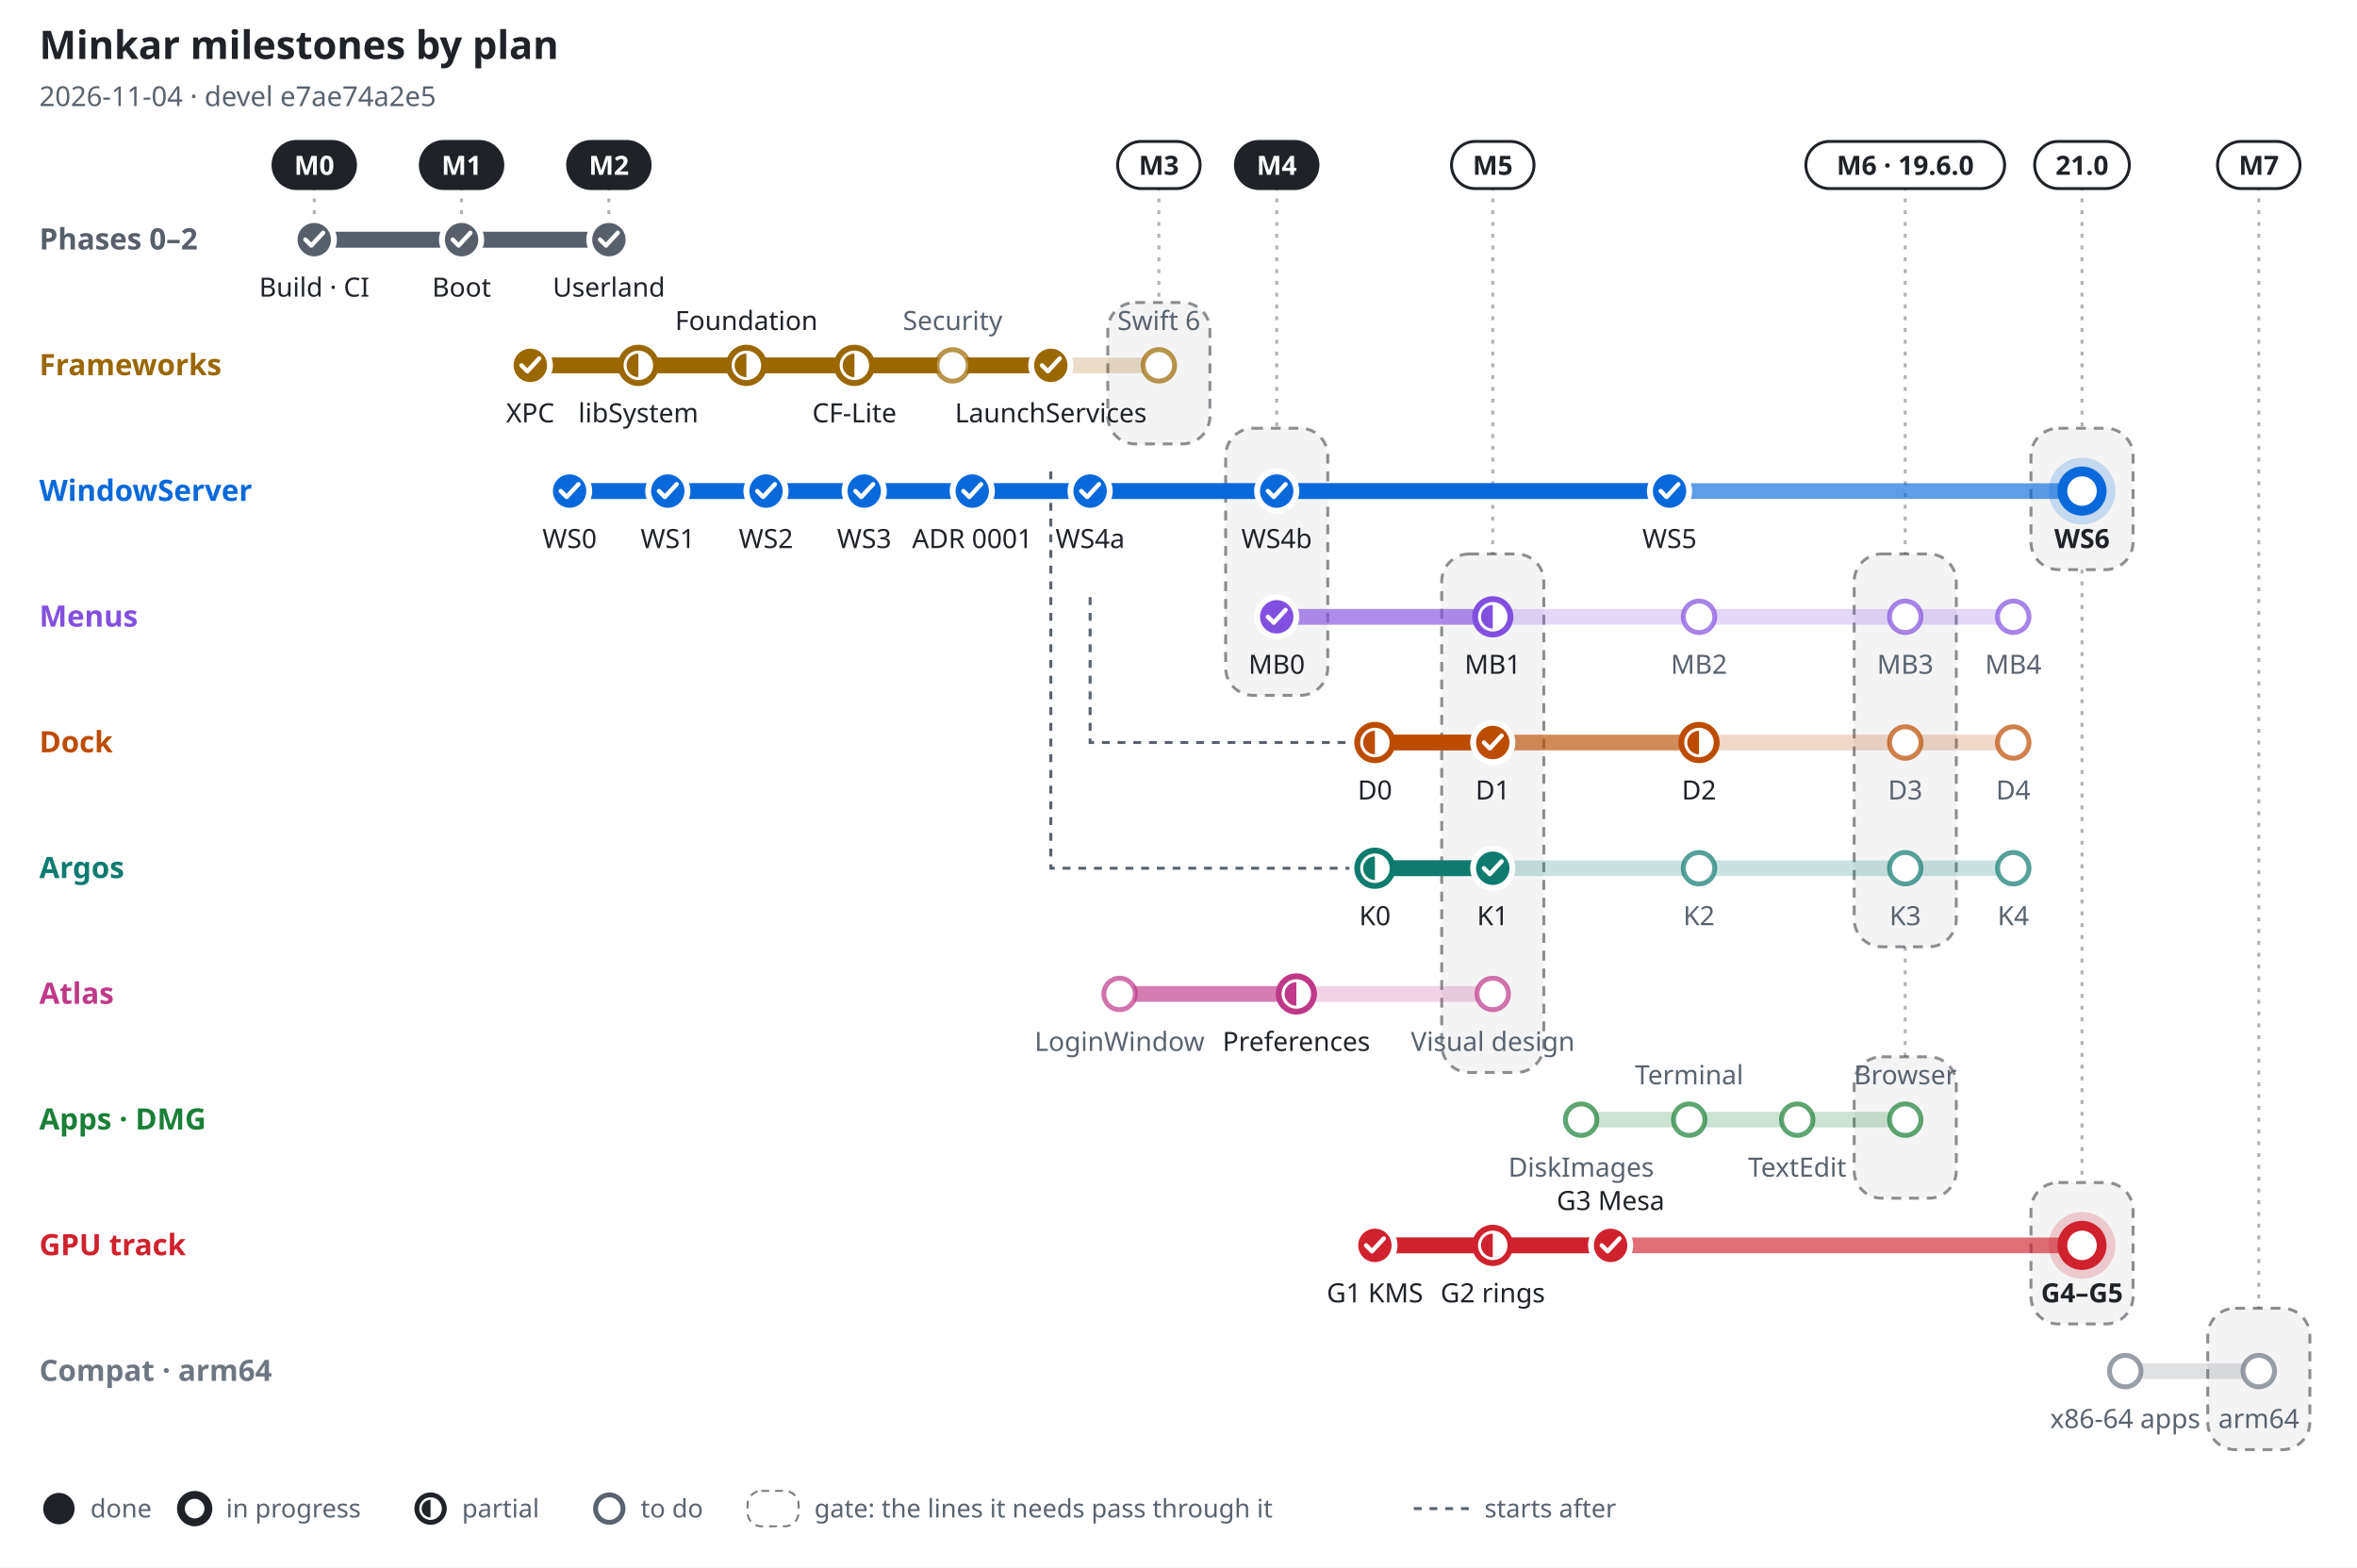
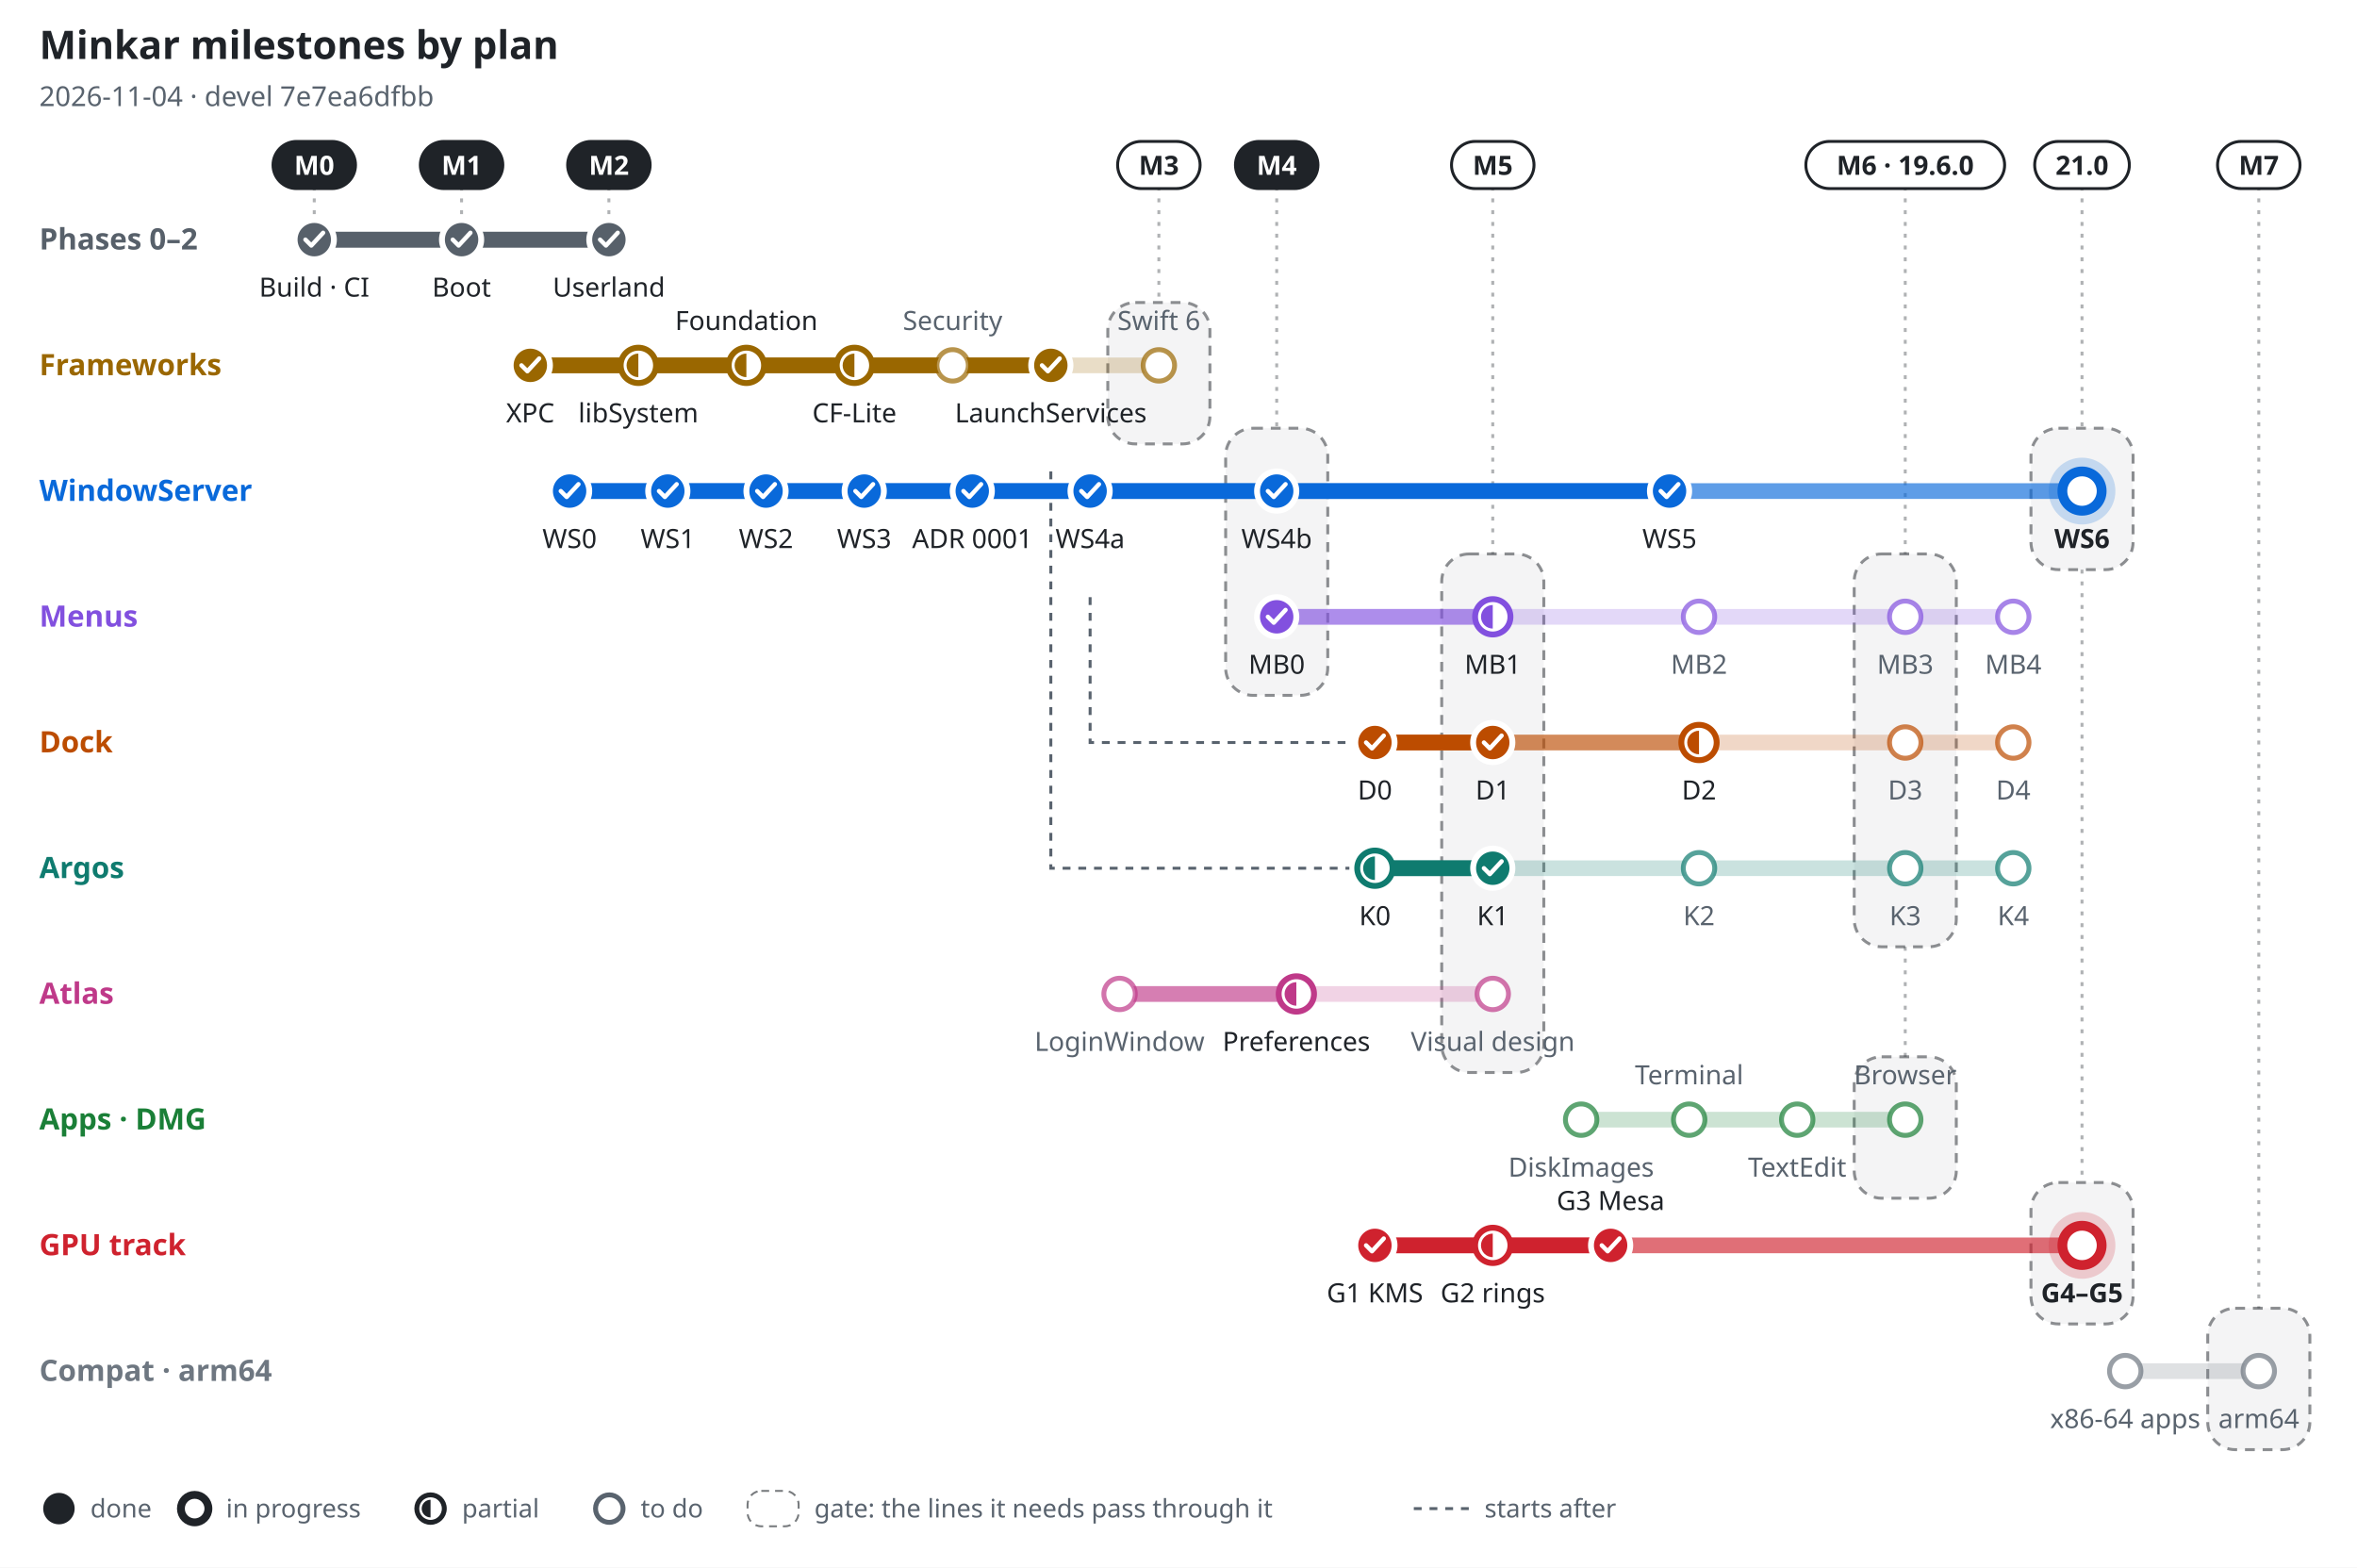
<svg xmlns="http://www.w3.org/2000/svg" width="1200" height="798" viewBox="0 0 1200 798" font-family="-apple-system, BlinkMacSystemFont, 'Segoe UI', 'Noto Sans', Helvetica, Arial, sans-serif" role="img" aria-label="Minkar milestones by plan, 2026-11-04">
  <rect width="1200" height="798" fill="#ffffff" />
  <text x="20" y="30" font-size="20" font-weight="700" fill="#1f2328" text-anchor="start">Minkar milestones by plan</text>
-   <text x="20" y="54" font-size="14" font-weight="400" fill="#59636e" text-anchor="start">2026-11-04 · devel e7ae74a2e5</text>
+   <text x="20" y="54" font-size="14" font-weight="400" fill="#59636e" text-anchor="start">2026-11-04 · devel 7e7ea6dfbb</text>
  <line x1="160" y1="95" x2="160" y2="110" stroke="#1f2328" stroke-opacity=".35" stroke-width="1.5" stroke-dasharray="2 4" />
  <rect x="139" y="72" width="42" height="24" rx="12" fill="#1f2328" stroke="#1f2328" stroke-width="1.5" />
  <text x="160" y="89" font-size="13.5" font-weight="700" fill="#ffffff" text-anchor="middle">M0</text>
  <line x1="235" y1="95" x2="235" y2="110" stroke="#1f2328" stroke-opacity=".35" stroke-width="1.5" stroke-dasharray="2 4" />
  <rect x="214" y="72" width="42" height="24" rx="12" fill="#1f2328" stroke="#1f2328" stroke-width="1.5" />
  <text x="235" y="89" font-size="13.5" font-weight="700" fill="#ffffff" text-anchor="middle">M1</text>
  <line x1="310" y1="95" x2="310" y2="110" stroke="#1f2328" stroke-opacity=".35" stroke-width="1.5" stroke-dasharray="2 4" />
  <rect x="289" y="72" width="42" height="24" rx="12" fill="#1f2328" stroke="#1f2328" stroke-width="1.5" />
  <text x="310" y="89" font-size="13.5" font-weight="700" fill="#ffffff" text-anchor="middle">M2</text>
  <line x1="590" y1="95" x2="590" y2="154" stroke="#1f2328" stroke-opacity=".35" stroke-width="1.5" stroke-dasharray="2 4" />
  <rect x="564" y="154" width="52" height="72" rx="14" fill="#1f2328" fill-opacity=".05" stroke="#1f2328" stroke-opacity=".5" stroke-width="1.5" stroke-dasharray="5 4" />
  <rect x="569" y="72" width="42" height="24" rx="12" fill="#ffffff" stroke="#1f2328" stroke-width="1.5" />
  <text x="590" y="89" font-size="13.5" font-weight="700" fill="#1f2328" text-anchor="middle">M3</text>
  <line x1="650" y1="95" x2="650" y2="218" stroke="#1f2328" stroke-opacity=".35" stroke-width="1.5" stroke-dasharray="2 4" />
  <rect x="624" y="218" width="52" height="136" rx="14" fill="#1f2328" fill-opacity=".05" stroke="#1f2328" stroke-opacity=".5" stroke-width="1.5" stroke-dasharray="5 4" />
  <rect x="629" y="72" width="42" height="24" rx="12" fill="#1f2328" stroke="#1f2328" stroke-width="1.5" />
  <text x="650" y="89" font-size="13.5" font-weight="700" fill="#ffffff" text-anchor="middle">M4</text>
  <line x1="760" y1="95" x2="760" y2="282" stroke="#1f2328" stroke-opacity=".35" stroke-width="1.5" stroke-dasharray="2 4" />
  <rect x="734" y="282" width="52" height="264" rx="14" fill="#1f2328" fill-opacity=".05" stroke="#1f2328" stroke-opacity=".5" stroke-width="1.5" stroke-dasharray="5 4" />
  <rect x="739" y="72" width="42" height="24" rx="12" fill="#ffffff" stroke="#1f2328" stroke-width="1.5" />
  <text x="760" y="89" font-size="13.5" font-weight="700" fill="#1f2328" text-anchor="middle">M5</text>
  <line x1="970" y1="95" x2="970" y2="282" stroke="#1f2328" stroke-opacity=".35" stroke-width="1.5" stroke-dasharray="2 4" />
  <rect x="944" y="282" width="52" height="200" rx="14" fill="#1f2328" fill-opacity=".05" stroke="#1f2328" stroke-opacity=".5" stroke-width="1.5" stroke-dasharray="5 4" />
  <line x1="970" y1="482" x2="970" y2="538" stroke="#1f2328" stroke-opacity=".35" stroke-width="1.5" stroke-dasharray="2 4" />
  <rect x="944" y="538" width="52" height="72" rx="14" fill="#1f2328" fill-opacity=".05" stroke="#1f2328" stroke-opacity=".5" stroke-width="1.5" stroke-dasharray="5 4" />
  <rect x="919.4" y="72" width="101.2" height="24" rx="12" fill="#ffffff" stroke="#1f2328" stroke-width="1.5" />
  <text x="970" y="89" font-size="13.5" font-weight="700" fill="#1f2328" text-anchor="middle">M6 · 19.6.0</text>
  <line x1="1060" y1="95" x2="1060" y2="218" stroke="#1f2328" stroke-opacity=".35" stroke-width="1.5" stroke-dasharray="2 4" />
  <rect x="1034" y="218" width="52" height="72" rx="14" fill="#1f2328" fill-opacity=".05" stroke="#1f2328" stroke-opacity=".5" stroke-width="1.5" stroke-dasharray="5 4" />
  <line x1="1060" y1="290" x2="1060" y2="602" stroke="#1f2328" stroke-opacity=".35" stroke-width="1.5" stroke-dasharray="2 4" />
  <rect x="1034" y="602" width="52" height="72" rx="14" fill="#1f2328" fill-opacity=".05" stroke="#1f2328" stroke-opacity=".5" stroke-width="1.5" stroke-dasharray="5 4" />
  <rect x="1035.9" y="72" width="48.2" height="24" rx="12" fill="#ffffff" stroke="#1f2328" stroke-width="1.5" />
  <text x="1060" y="89" font-size="13.5" font-weight="700" fill="#1f2328" text-anchor="middle">21.0</text>
  <line x1="1150" y1="95" x2="1150" y2="666" stroke="#1f2328" stroke-opacity=".35" stroke-width="1.5" stroke-dasharray="2 4" />
  <rect x="1124" y="666" width="52" height="72" rx="14" fill="#1f2328" fill-opacity=".05" stroke="#1f2328" stroke-opacity=".5" stroke-width="1.5" stroke-dasharray="5 4" />
  <rect x="1129" y="72" width="42" height="24" rx="12" fill="#ffffff" stroke="#1f2328" stroke-width="1.5" />
  <text x="1150" y="89" font-size="13.5" font-weight="700" fill="#1f2328" text-anchor="middle">M7</text>
  <path d="M555 304 V378 H687" fill="none" stroke="#59636e" stroke-width="1.5" stroke-dasharray="4 4" />
  <path d="M535 240 V442 H687" fill="none" stroke="#59636e" stroke-width="1.5" stroke-dasharray="4 4" />
  <text x="20" y="127" font-size="15" font-weight="700" fill="#57606a" text-anchor="start">Phases 0–2</text>
  <line x1="160" y1="122" x2="310" y2="122" stroke="#57606a" stroke-opacity=".22" stroke-width="8" stroke-linecap="round" />
  <line x1="160" y1="122" x2="310" y2="122" stroke="#57606a" stroke-opacity=".55" stroke-width="8" stroke-linecap="round" />
  <line x1="160" y1="122" x2="310" y2="122" stroke="#57606a" stroke-opacity="1" stroke-width="8" stroke-linecap="round" />
  <circle cx="160" cy="122" r="10" fill="#57606a" stroke="#ffffff" stroke-width="3" />
  <path d="M155.5 122 l3 3 l6 -6.5" fill="none" stroke="#ffffff" stroke-width="2.2" stroke-linecap="round" stroke-linejoin="round" />
  <text x="160" y="151" font-size="13.5" font-weight="500" fill="#1f2328" text-anchor="middle">Build · CI</text>
  <circle cx="235" cy="122" r="10" fill="#57606a" stroke="#ffffff" stroke-width="3" />
  <path d="M230.5 122 l3 3 l6 -6.5" fill="none" stroke="#ffffff" stroke-width="2.2" stroke-linecap="round" stroke-linejoin="round" />
  <text x="235" y="151" font-size="13.5" font-weight="500" fill="#1f2328" text-anchor="middle">Boot</text>
  <circle cx="310" cy="122" r="10" fill="#57606a" stroke="#ffffff" stroke-width="3" />
  <path d="M305.5 122 l3 3 l6 -6.5" fill="none" stroke="#ffffff" stroke-width="2.2" stroke-linecap="round" stroke-linejoin="round" />
  <text x="310" y="151" font-size="13.5" font-weight="500" fill="#1f2328" text-anchor="middle">Userland</text>
  <text x="20" y="191" font-size="15" font-weight="700" fill="#9a6700" text-anchor="start">Frameworks</text>
  <line x1="270" y1="186" x2="590" y2="186" stroke="#9a6700" stroke-opacity=".22" stroke-width="8" stroke-linecap="round" />
  <line x1="270" y1="186" x2="535" y2="186" stroke="#9a6700" stroke-opacity=".55" stroke-width="8" stroke-linecap="round" />
  <line x1="270" y1="186" x2="535" y2="186" stroke="#9a6700" stroke-opacity="1" stroke-width="8" stroke-linecap="round" />
  <circle cx="270" cy="186" r="10" fill="#9a6700" stroke="#ffffff" stroke-width="3" />
  <path d="M265.5 186 l3 3 l6 -6.5" fill="none" stroke="#ffffff" stroke-width="2.2" stroke-linecap="round" stroke-linejoin="round" />
  <text x="270" y="215" font-size="13.5" font-weight="500" fill="#1f2328" text-anchor="middle">XPC</text>
  <circle cx="325" cy="186" r="9" fill="#ffffff" stroke="#9a6700" stroke-width="3" />
  <path d="M325 180 A6 6 0 0 0 325 192 Z" fill="#9a6700" />
  <text x="325" y="215" font-size="13.5" font-weight="500" fill="#1f2328" text-anchor="middle">libSystem</text>
  <circle cx="380" cy="186" r="9" fill="#ffffff" stroke="#9a6700" stroke-width="3" />
  <path d="M380 180 A6 6 0 0 0 380 192 Z" fill="#9a6700" />
  <text x="380" y="168" font-size="13.5" font-weight="500" fill="#1f2328" text-anchor="middle">Foundation</text>
  <circle cx="435" cy="186" r="9" fill="#ffffff" stroke="#9a6700" stroke-width="3" />
  <path d="M435 180 A6 6 0 0 0 435 192 Z" fill="#9a6700" />
  <text x="435" y="215" font-size="13.5" font-weight="500" fill="#1f2328" text-anchor="middle">CF-Lite</text>
  <circle cx="485" cy="186" r="8" fill="#ffffff" stroke="#9a6700" stroke-opacity=".7" stroke-width="2.5" />
  <text x="485" y="168" font-size="13.5" font-weight="500" fill="#59636e" text-anchor="middle">Security</text>
  <circle cx="535" cy="186" r="10" fill="#9a6700" stroke="#ffffff" stroke-width="3" />
  <path d="M530.5 186 l3 3 l6 -6.5" fill="none" stroke="#ffffff" stroke-width="2.2" stroke-linecap="round" stroke-linejoin="round" />
  <text x="535" y="215" font-size="13.5" font-weight="500" fill="#1f2328" text-anchor="middle">LaunchServices</text>
  <circle cx="590" cy="186" r="8" fill="#ffffff" stroke="#9a6700" stroke-opacity=".7" stroke-width="2.5" />
  <text x="590" y="168" font-size="13.5" font-weight="500" fill="#59636e" text-anchor="middle">Swift 6</text>
  <text x="20" y="255" font-size="15" font-weight="700" fill="#0969da" text-anchor="start">WindowServer</text>
  <line x1="290" y1="250" x2="1060" y2="250" stroke="#0969da" stroke-opacity=".22" stroke-width="8" stroke-linecap="round" />
  <line x1="290" y1="250" x2="1060" y2="250" stroke="#0969da" stroke-opacity=".55" stroke-width="8" stroke-linecap="round" />
  <line x1="290" y1="250" x2="850" y2="250" stroke="#0969da" stroke-opacity="1" stroke-width="8" stroke-linecap="round" />
  <circle cx="290" cy="250" r="10" fill="#0969da" stroke="#ffffff" stroke-width="3" />
  <path d="M285.5 250 l3 3 l6 -6.5" fill="none" stroke="#ffffff" stroke-width="2.2" stroke-linecap="round" stroke-linejoin="round" />
  <text x="290" y="279" font-size="13.5" font-weight="500" fill="#1f2328" text-anchor="middle">WS0</text>
  <circle cx="340" cy="250" r="10" fill="#0969da" stroke="#ffffff" stroke-width="3" />
  <path d="M335.5 250 l3 3 l6 -6.5" fill="none" stroke="#ffffff" stroke-width="2.2" stroke-linecap="round" stroke-linejoin="round" />
  <text x="340" y="279" font-size="13.5" font-weight="500" fill="#1f2328" text-anchor="middle">WS1</text>
  <circle cx="390" cy="250" r="10" fill="#0969da" stroke="#ffffff" stroke-width="3" />
  <path d="M385.5 250 l3 3 l6 -6.5" fill="none" stroke="#ffffff" stroke-width="2.2" stroke-linecap="round" stroke-linejoin="round" />
  <text x="390" y="279" font-size="13.5" font-weight="500" fill="#1f2328" text-anchor="middle">WS2</text>
  <circle cx="440" cy="250" r="10" fill="#0969da" stroke="#ffffff" stroke-width="3" />
  <path d="M435.5 250 l3 3 l6 -6.5" fill="none" stroke="#ffffff" stroke-width="2.2" stroke-linecap="round" stroke-linejoin="round" />
  <text x="440" y="279" font-size="13.5" font-weight="500" fill="#1f2328" text-anchor="middle">WS3</text>
  <circle cx="495" cy="250" r="10" fill="#0969da" stroke="#ffffff" stroke-width="3" />
  <path d="M490.5 250 l3 3 l6 -6.5" fill="none" stroke="#ffffff" stroke-width="2.2" stroke-linecap="round" stroke-linejoin="round" />
  <text x="495" y="279" font-size="13.5" font-weight="500" fill="#1f2328" text-anchor="middle">ADR 0001</text>
  <circle cx="555" cy="250" r="10" fill="#0969da" stroke="#ffffff" stroke-width="3" />
  <path d="M550.5 250 l3 3 l6 -6.5" fill="none" stroke="#ffffff" stroke-width="2.2" stroke-linecap="round" stroke-linejoin="round" />
  <text x="555" y="279" font-size="13.5" font-weight="500" fill="#1f2328" text-anchor="middle">WS4a</text>
  <circle cx="650" cy="250" r="10" fill="#0969da" stroke="#ffffff" stroke-width="3" />
  <path d="M645.5 250 l3 3 l6 -6.5" fill="none" stroke="#ffffff" stroke-width="2.2" stroke-linecap="round" stroke-linejoin="round" />
  <text x="650" y="279" font-size="13.5" font-weight="500" fill="#1f2328" text-anchor="middle">WS4b</text>
  <circle cx="850" cy="250" r="10" fill="#0969da" stroke="#ffffff" stroke-width="3" />
  <path d="M845.5 250 l3 3 l6 -6.5" fill="none" stroke="#ffffff" stroke-width="2.2" stroke-linecap="round" stroke-linejoin="round" />
  <text x="850" y="279" font-size="13.5" font-weight="500" fill="#1f2328" text-anchor="middle">WS5</text>
  <circle cx="1060" cy="250" r="17" fill="#0969da" fill-opacity=".2" />
  <circle cx="1060" cy="250" r="10" fill="#ffffff" stroke="#0969da" stroke-width="5" />
  <text x="1060" y="279" font-size="13.5" font-weight="700" fill="#1f2328" text-anchor="middle">WS6</text>
  <text x="20" y="319" font-size="15" font-weight="700" fill="#8250df" text-anchor="start">Menus</text>
  <line x1="650" y1="314" x2="1025" y2="314" stroke="#8250df" stroke-opacity=".22" stroke-width="8" stroke-linecap="round" />
  <line x1="650" y1="314" x2="760" y2="314" stroke="#8250df" stroke-opacity=".55" stroke-width="8" stroke-linecap="round" />
  <line x1="650" y1="314" x2="650" y2="314" stroke="#8250df" stroke-opacity="1" stroke-width="8" stroke-linecap="round" />
  <circle cx="650" cy="314" r="10" fill="#8250df" stroke="#ffffff" stroke-width="3" />
  <path d="M645.5 314 l3 3 l6 -6.5" fill="none" stroke="#ffffff" stroke-width="2.2" stroke-linecap="round" stroke-linejoin="round" />
  <text x="650" y="343" font-size="13.5" font-weight="500" fill="#1f2328" text-anchor="middle">MB0</text>
  <circle cx="760" cy="314" r="9" fill="#ffffff" stroke="#8250df" stroke-width="3" />
  <path d="M760 308 A6 6 0 0 0 760 320 Z" fill="#8250df" />
  <text x="760" y="343" font-size="13.5" font-weight="500" fill="#1f2328" text-anchor="middle">MB1</text>
  <circle cx="865" cy="314" r="8" fill="#ffffff" stroke="#8250df" stroke-opacity=".7" stroke-width="2.5" />
  <text x="865" y="343" font-size="13.5" font-weight="500" fill="#59636e" text-anchor="middle">MB2</text>
  <circle cx="970" cy="314" r="8" fill="#ffffff" stroke="#8250df" stroke-opacity=".7" stroke-width="2.5" />
  <text x="970" y="343" font-size="13.5" font-weight="500" fill="#59636e" text-anchor="middle">MB3</text>
  <circle cx="1025" cy="314" r="8" fill="#ffffff" stroke="#8250df" stroke-opacity=".7" stroke-width="2.5" />
  <text x="1025" y="343" font-size="13.5" font-weight="500" fill="#59636e" text-anchor="middle">MB4</text>
  <text x="20" y="383" font-size="15" font-weight="700" fill="#bc4c00" text-anchor="start">Dock</text>
  <line x1="700" y1="378" x2="1025" y2="378" stroke="#bc4c00" stroke-opacity=".22" stroke-width="8" stroke-linecap="round" />
  <line x1="700" y1="378" x2="865" y2="378" stroke="#bc4c00" stroke-opacity=".55" stroke-width="8" stroke-linecap="round" />
  <line x1="700" y1="378" x2="760" y2="378" stroke="#bc4c00" stroke-opacity="1" stroke-width="8" stroke-linecap="round" />
-   <circle cx="700" cy="378" r="9" fill="#ffffff" stroke="#bc4c00" stroke-width="3" />
-   <path d="M700 372 A6 6 0 0 0 700 384 Z" fill="#bc4c00" />
+   <circle cx="700" cy="378" r="10" fill="#bc4c00" stroke="#ffffff" stroke-width="3" />
+   <path d="M695.5 378 l3 3 l6 -6.5" fill="none" stroke="#ffffff" stroke-width="2.2" stroke-linecap="round" stroke-linejoin="round" />
  <text x="700" y="407" font-size="13.5" font-weight="500" fill="#1f2328" text-anchor="middle">D0</text>
  <circle cx="760" cy="378" r="10" fill="#bc4c00" stroke="#ffffff" stroke-width="3" />
  <path d="M755.5 378 l3 3 l6 -6.5" fill="none" stroke="#ffffff" stroke-width="2.2" stroke-linecap="round" stroke-linejoin="round" />
  <text x="760" y="407" font-size="13.5" font-weight="500" fill="#1f2328" text-anchor="middle">D1</text>
  <circle cx="865" cy="378" r="9" fill="#ffffff" stroke="#bc4c00" stroke-width="3" />
  <path d="M865 372 A6 6 0 0 0 865 384 Z" fill="#bc4c00" />
  <text x="865" y="407" font-size="13.5" font-weight="500" fill="#1f2328" text-anchor="middle">D2</text>
  <circle cx="970" cy="378" r="8" fill="#ffffff" stroke="#bc4c00" stroke-opacity=".7" stroke-width="2.5" />
  <text x="970" y="407" font-size="13.5" font-weight="500" fill="#59636e" text-anchor="middle">D3</text>
  <circle cx="1025" cy="378" r="8" fill="#ffffff" stroke="#bc4c00" stroke-opacity=".7" stroke-width="2.5" />
  <text x="1025" y="407" font-size="13.5" font-weight="500" fill="#59636e" text-anchor="middle">D4</text>
  <text x="20" y="447" font-size="15" font-weight="700" fill="#0f7b6f" text-anchor="start">Argos</text>
  <line x1="700" y1="442" x2="1025" y2="442" stroke="#0f7b6f" stroke-opacity=".22" stroke-width="8" stroke-linecap="round" />
  <line x1="700" y1="442" x2="760" y2="442" stroke="#0f7b6f" stroke-opacity=".55" stroke-width="8" stroke-linecap="round" />
  <line x1="700" y1="442" x2="760" y2="442" stroke="#0f7b6f" stroke-opacity="1" stroke-width="8" stroke-linecap="round" />
  <circle cx="700" cy="442" r="9" fill="#ffffff" stroke="#0f7b6f" stroke-width="3" />
  <path d="M700 436 A6 6 0 0 0 700 448 Z" fill="#0f7b6f" />
  <text x="700" y="471" font-size="13.5" font-weight="500" fill="#1f2328" text-anchor="middle">K0</text>
  <circle cx="760" cy="442" r="10" fill="#0f7b6f" stroke="#ffffff" stroke-width="3" />
  <path d="M755.5 442 l3 3 l6 -6.5" fill="none" stroke="#ffffff" stroke-width="2.2" stroke-linecap="round" stroke-linejoin="round" />
  <text x="760" y="471" font-size="13.5" font-weight="500" fill="#1f2328" text-anchor="middle">K1</text>
  <circle cx="865" cy="442" r="8" fill="#ffffff" stroke="#0f7b6f" stroke-opacity=".7" stroke-width="2.5" />
  <text x="865" y="471" font-size="13.5" font-weight="500" fill="#59636e" text-anchor="middle">K2</text>
  <circle cx="970" cy="442" r="8" fill="#ffffff" stroke="#0f7b6f" stroke-opacity=".7" stroke-width="2.5" />
  <text x="970" y="471" font-size="13.5" font-weight="500" fill="#59636e" text-anchor="middle">K3</text>
  <circle cx="1025" cy="442" r="8" fill="#ffffff" stroke="#0f7b6f" stroke-opacity=".7" stroke-width="2.5" />
  <text x="1025" y="471" font-size="13.5" font-weight="500" fill="#59636e" text-anchor="middle">K4</text>
  <text x="20" y="511" font-size="15" font-weight="700" fill="#bf3989" text-anchor="start">Atlas</text>
  <line x1="570" y1="506" x2="760" y2="506" stroke="#bf3989" stroke-opacity=".22" stroke-width="8" stroke-linecap="round" />
  <line x1="570" y1="506" x2="660" y2="506" stroke="#bf3989" stroke-opacity=".55" stroke-width="8" stroke-linecap="round" />
  <circle cx="570" cy="506" r="8" fill="#ffffff" stroke="#bf3989" stroke-opacity=".7" stroke-width="2.5" />
  <text x="570" y="535" font-size="13.5" font-weight="500" fill="#59636e" text-anchor="middle">LoginWindow</text>
  <circle cx="660" cy="506" r="9" fill="#ffffff" stroke="#bf3989" stroke-width="3" />
  <path d="M660 500 A6 6 0 0 0 660 512 Z" fill="#bf3989" />
  <text x="660" y="535" font-size="13.5" font-weight="500" fill="#1f2328" text-anchor="middle">Preferences</text>
  <circle cx="760" cy="506" r="8" fill="#ffffff" stroke="#bf3989" stroke-opacity=".7" stroke-width="2.5" />
  <text x="760" y="535" font-size="13.5" font-weight="500" fill="#59636e" text-anchor="middle">Visual design</text>
  <text x="20" y="575" font-size="15" font-weight="700" fill="#1a7f37" text-anchor="start">Apps · DMG</text>
  <line x1="805" y1="570" x2="970" y2="570" stroke="#1a7f37" stroke-opacity=".22" stroke-width="8" stroke-linecap="round" />
  <circle cx="805" cy="570" r="8" fill="#ffffff" stroke="#1a7f37" stroke-opacity=".7" stroke-width="2.5" />
  <text x="805" y="599" font-size="13.5" font-weight="500" fill="#59636e" text-anchor="middle">DiskImages</text>
  <circle cx="860" cy="570" r="8" fill="#ffffff" stroke="#1a7f37" stroke-opacity=".7" stroke-width="2.5" />
  <text x="860" y="552" font-size="13.5" font-weight="500" fill="#59636e" text-anchor="middle">Terminal</text>
  <circle cx="915" cy="570" r="8" fill="#ffffff" stroke="#1a7f37" stroke-opacity=".7" stroke-width="2.5" />
  <text x="915" y="599" font-size="13.5" font-weight="500" fill="#59636e" text-anchor="middle">TextEdit</text>
  <circle cx="970" cy="570" r="8" fill="#ffffff" stroke="#1a7f37" stroke-opacity=".7" stroke-width="2.5" />
  <text x="970" y="552" font-size="13.5" font-weight="500" fill="#59636e" text-anchor="middle">Browser</text>
  <text x="20" y="639" font-size="15" font-weight="700" fill="#cf222e" text-anchor="start">GPU track</text>
  <line x1="700" y1="634" x2="1060" y2="634" stroke="#cf222e" stroke-opacity=".22" stroke-width="8" stroke-linecap="round" />
  <line x1="700" y1="634" x2="1060" y2="634" stroke="#cf222e" stroke-opacity=".55" stroke-width="8" stroke-linecap="round" />
  <line x1="700" y1="634" x2="820" y2="634" stroke="#cf222e" stroke-opacity="1" stroke-width="8" stroke-linecap="round" />
  <circle cx="700" cy="634" r="10" fill="#cf222e" stroke="#ffffff" stroke-width="3" />
  <path d="M695.5 634 l3 3 l6 -6.5" fill="none" stroke="#ffffff" stroke-width="2.2" stroke-linecap="round" stroke-linejoin="round" />
  <text x="700" y="663" font-size="13.5" font-weight="500" fill="#1f2328" text-anchor="middle">G1 KMS</text>
  <circle cx="760" cy="634" r="9" fill="#ffffff" stroke="#cf222e" stroke-width="3" />
  <path d="M760 628 A6 6 0 0 0 760 640 Z" fill="#cf222e" />
  <text x="760" y="663" font-size="13.5" font-weight="500" fill="#1f2328" text-anchor="middle">G2 rings</text>
  <circle cx="820" cy="634" r="10" fill="#cf222e" stroke="#ffffff" stroke-width="3" />
  <path d="M815.5 634 l3 3 l6 -6.5" fill="none" stroke="#ffffff" stroke-width="2.2" stroke-linecap="round" stroke-linejoin="round" />
  <text x="820" y="616" font-size="13.5" font-weight="500" fill="#1f2328" text-anchor="middle">G3 Mesa</text>
  <circle cx="1060" cy="634" r="17" fill="#cf222e" fill-opacity=".2" />
  <circle cx="1060" cy="634" r="10" fill="#ffffff" stroke="#cf222e" stroke-width="5" />
  <text x="1060" y="663" font-size="13.5" font-weight="700" fill="#1f2328" text-anchor="middle">G4–G5</text>
  <text x="20" y="703" font-size="15" font-weight="700" fill="#6e7781" text-anchor="start">Compat · arm64</text>
  <line x1="1082" y1="698" x2="1150" y2="698" stroke="#6e7781" stroke-opacity=".22" stroke-width="8" stroke-linecap="round" />
  <circle cx="1082" cy="698" r="8" fill="#ffffff" stroke="#6e7781" stroke-opacity=".7" stroke-width="2.5" />
  <text x="1082" y="727" font-size="13.5" font-weight="500" fill="#59636e" text-anchor="middle">x86-64 apps</text>
  <circle cx="1150" cy="698" r="8" fill="#ffffff" stroke="#6e7781" stroke-opacity=".7" stroke-width="2.5" />
  <text x="1150" y="727" font-size="13.5" font-weight="500" fill="#59636e" text-anchor="middle">arm64</text>
  <circle cx="30" cy="768" r="8" fill="#1f2328" />
  <text x="46" y="772.5" font-size="13" font-weight="400" fill="#59636e" text-anchor="start">done</text>
  <circle cx="99.1" cy="768" r="7" fill="#ffffff" stroke="#1f2328" stroke-width="4" />
  <text x="115.1" y="772.5" font-size="13" font-weight="400" fill="#59636e" text-anchor="start">in progress</text>
  <circle cx="219.2" cy="768" r="7" fill="#ffffff" stroke="#1f2328" stroke-width="2.5" />
  <path d="M219.2 763.5 A4.5 4.5 0 0 0 219.2 772.5 Z" fill="#1f2328" />
  <text x="235.2" y="772.5" font-size="13" font-weight="400" fill="#59636e" text-anchor="start">partial</text>
  <circle cx="310.2" cy="768" r="7" fill="#ffffff" stroke="#59636e" stroke-width="2.5" />
  <text x="326.2" y="772.5" font-size="13" font-weight="400" fill="#59636e" text-anchor="start">to do</text>
  <rect x="380.6" y="759" width="26" height="18" rx="7" fill="none" stroke="#1f2328" stroke-opacity=".6" stroke-dasharray="4 3" />
  <text x="414.6" y="772.5" font-size="13" font-weight="400" fill="#59636e" text-anchor="start">gate: the lines it needs pass through it</text>
  <path d="M719.8 768 h28" stroke="#59636e" stroke-width="1.5" stroke-dasharray="4 4" />
  <text x="755.8" y="772.5" font-size="13" font-weight="400" fill="#59636e" text-anchor="start">starts after</text>
</svg>
